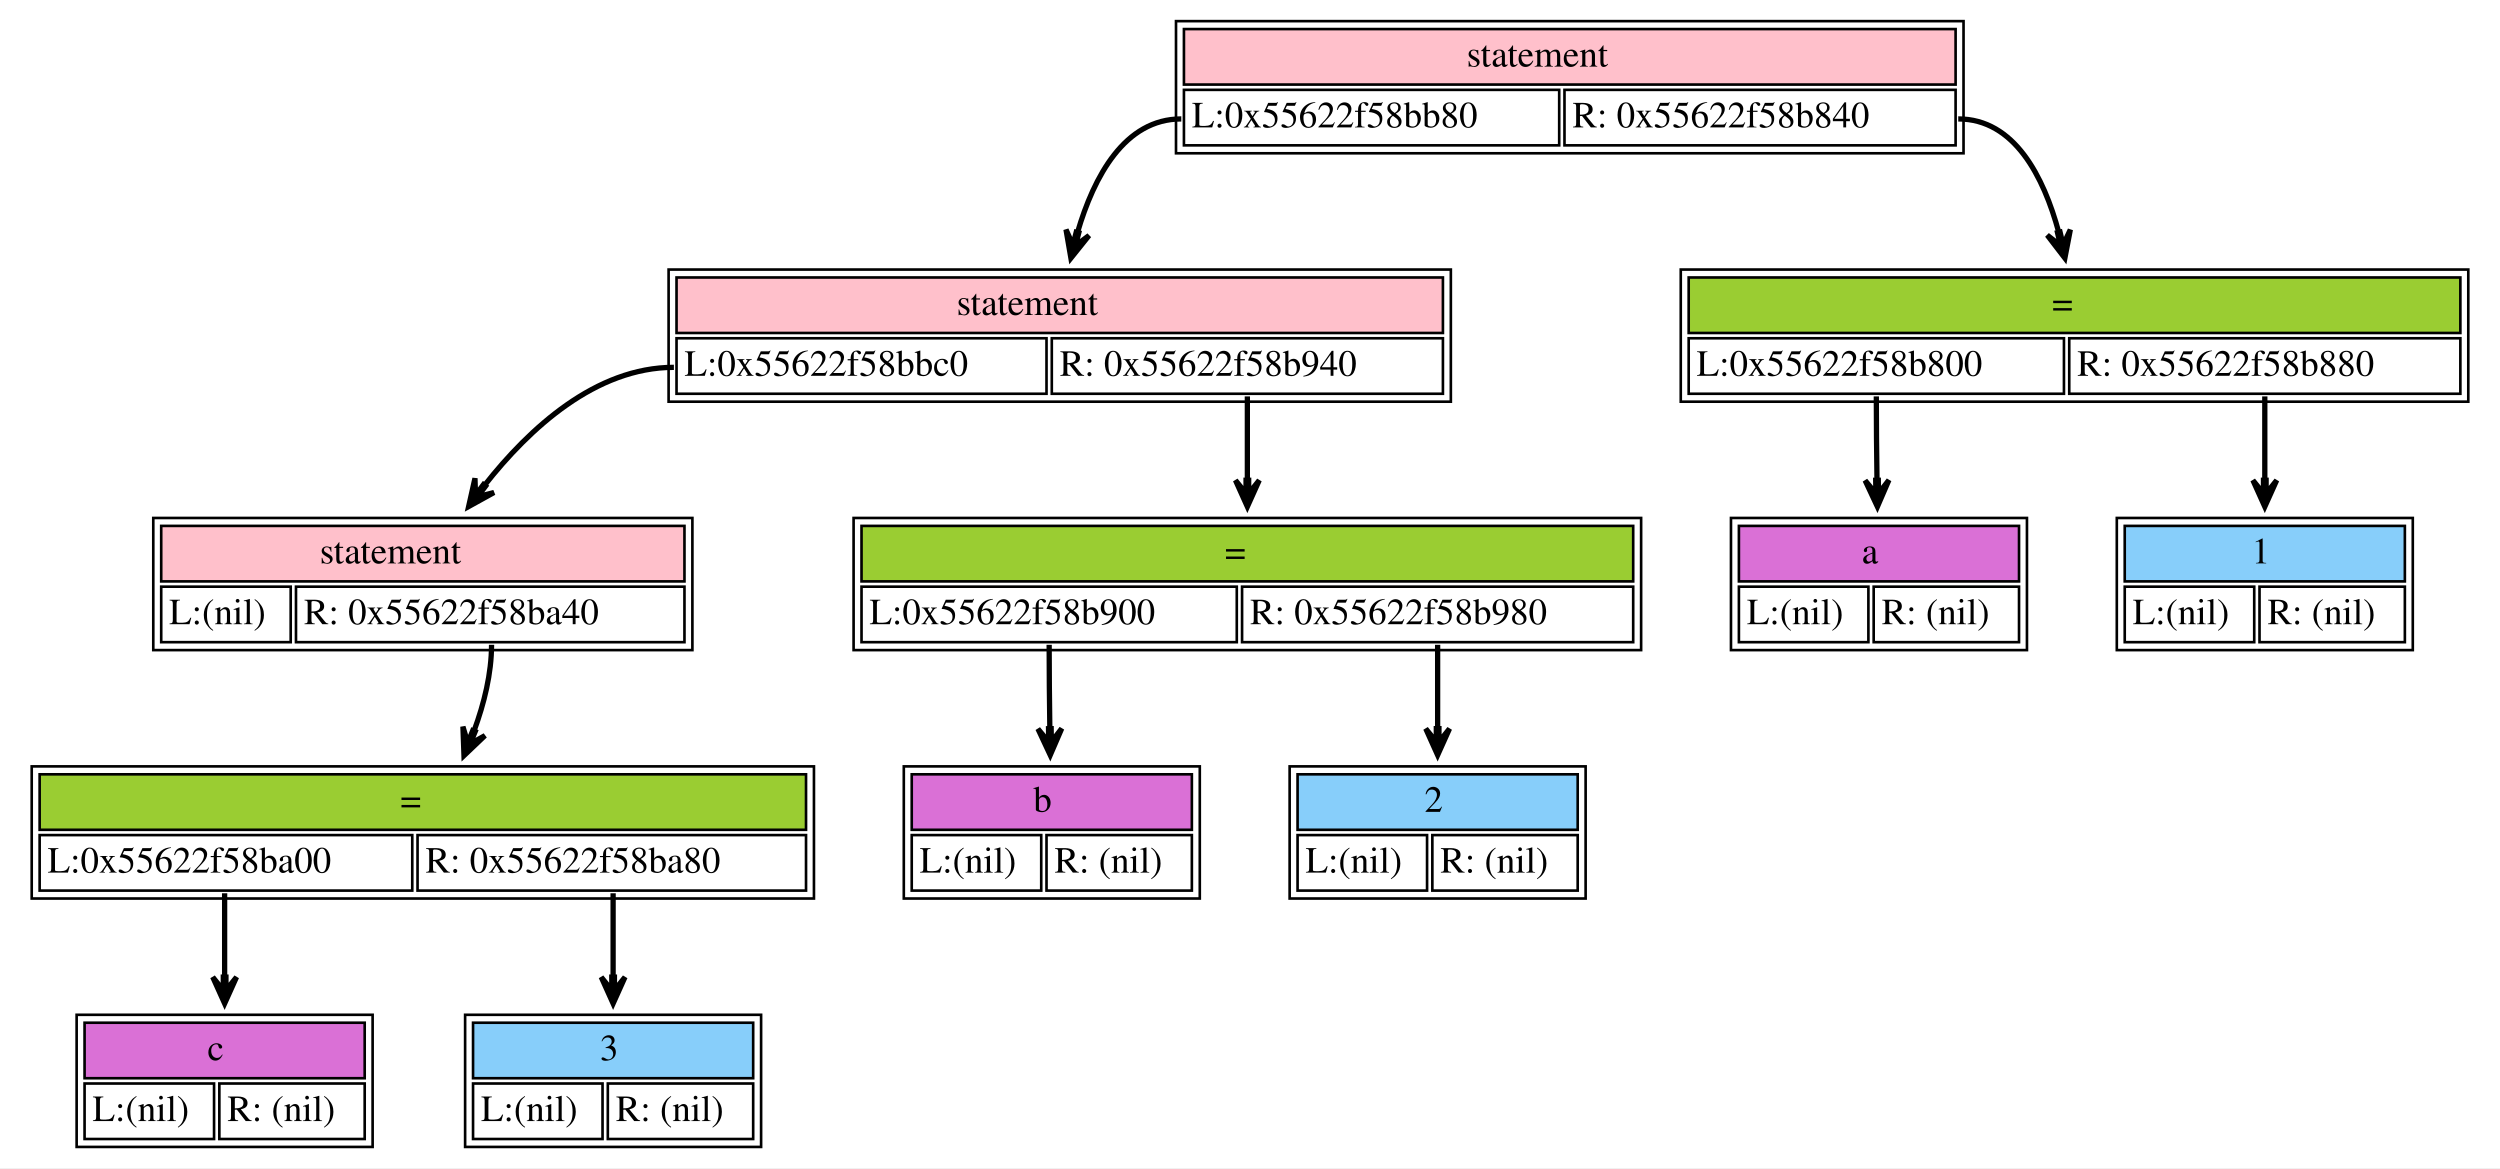
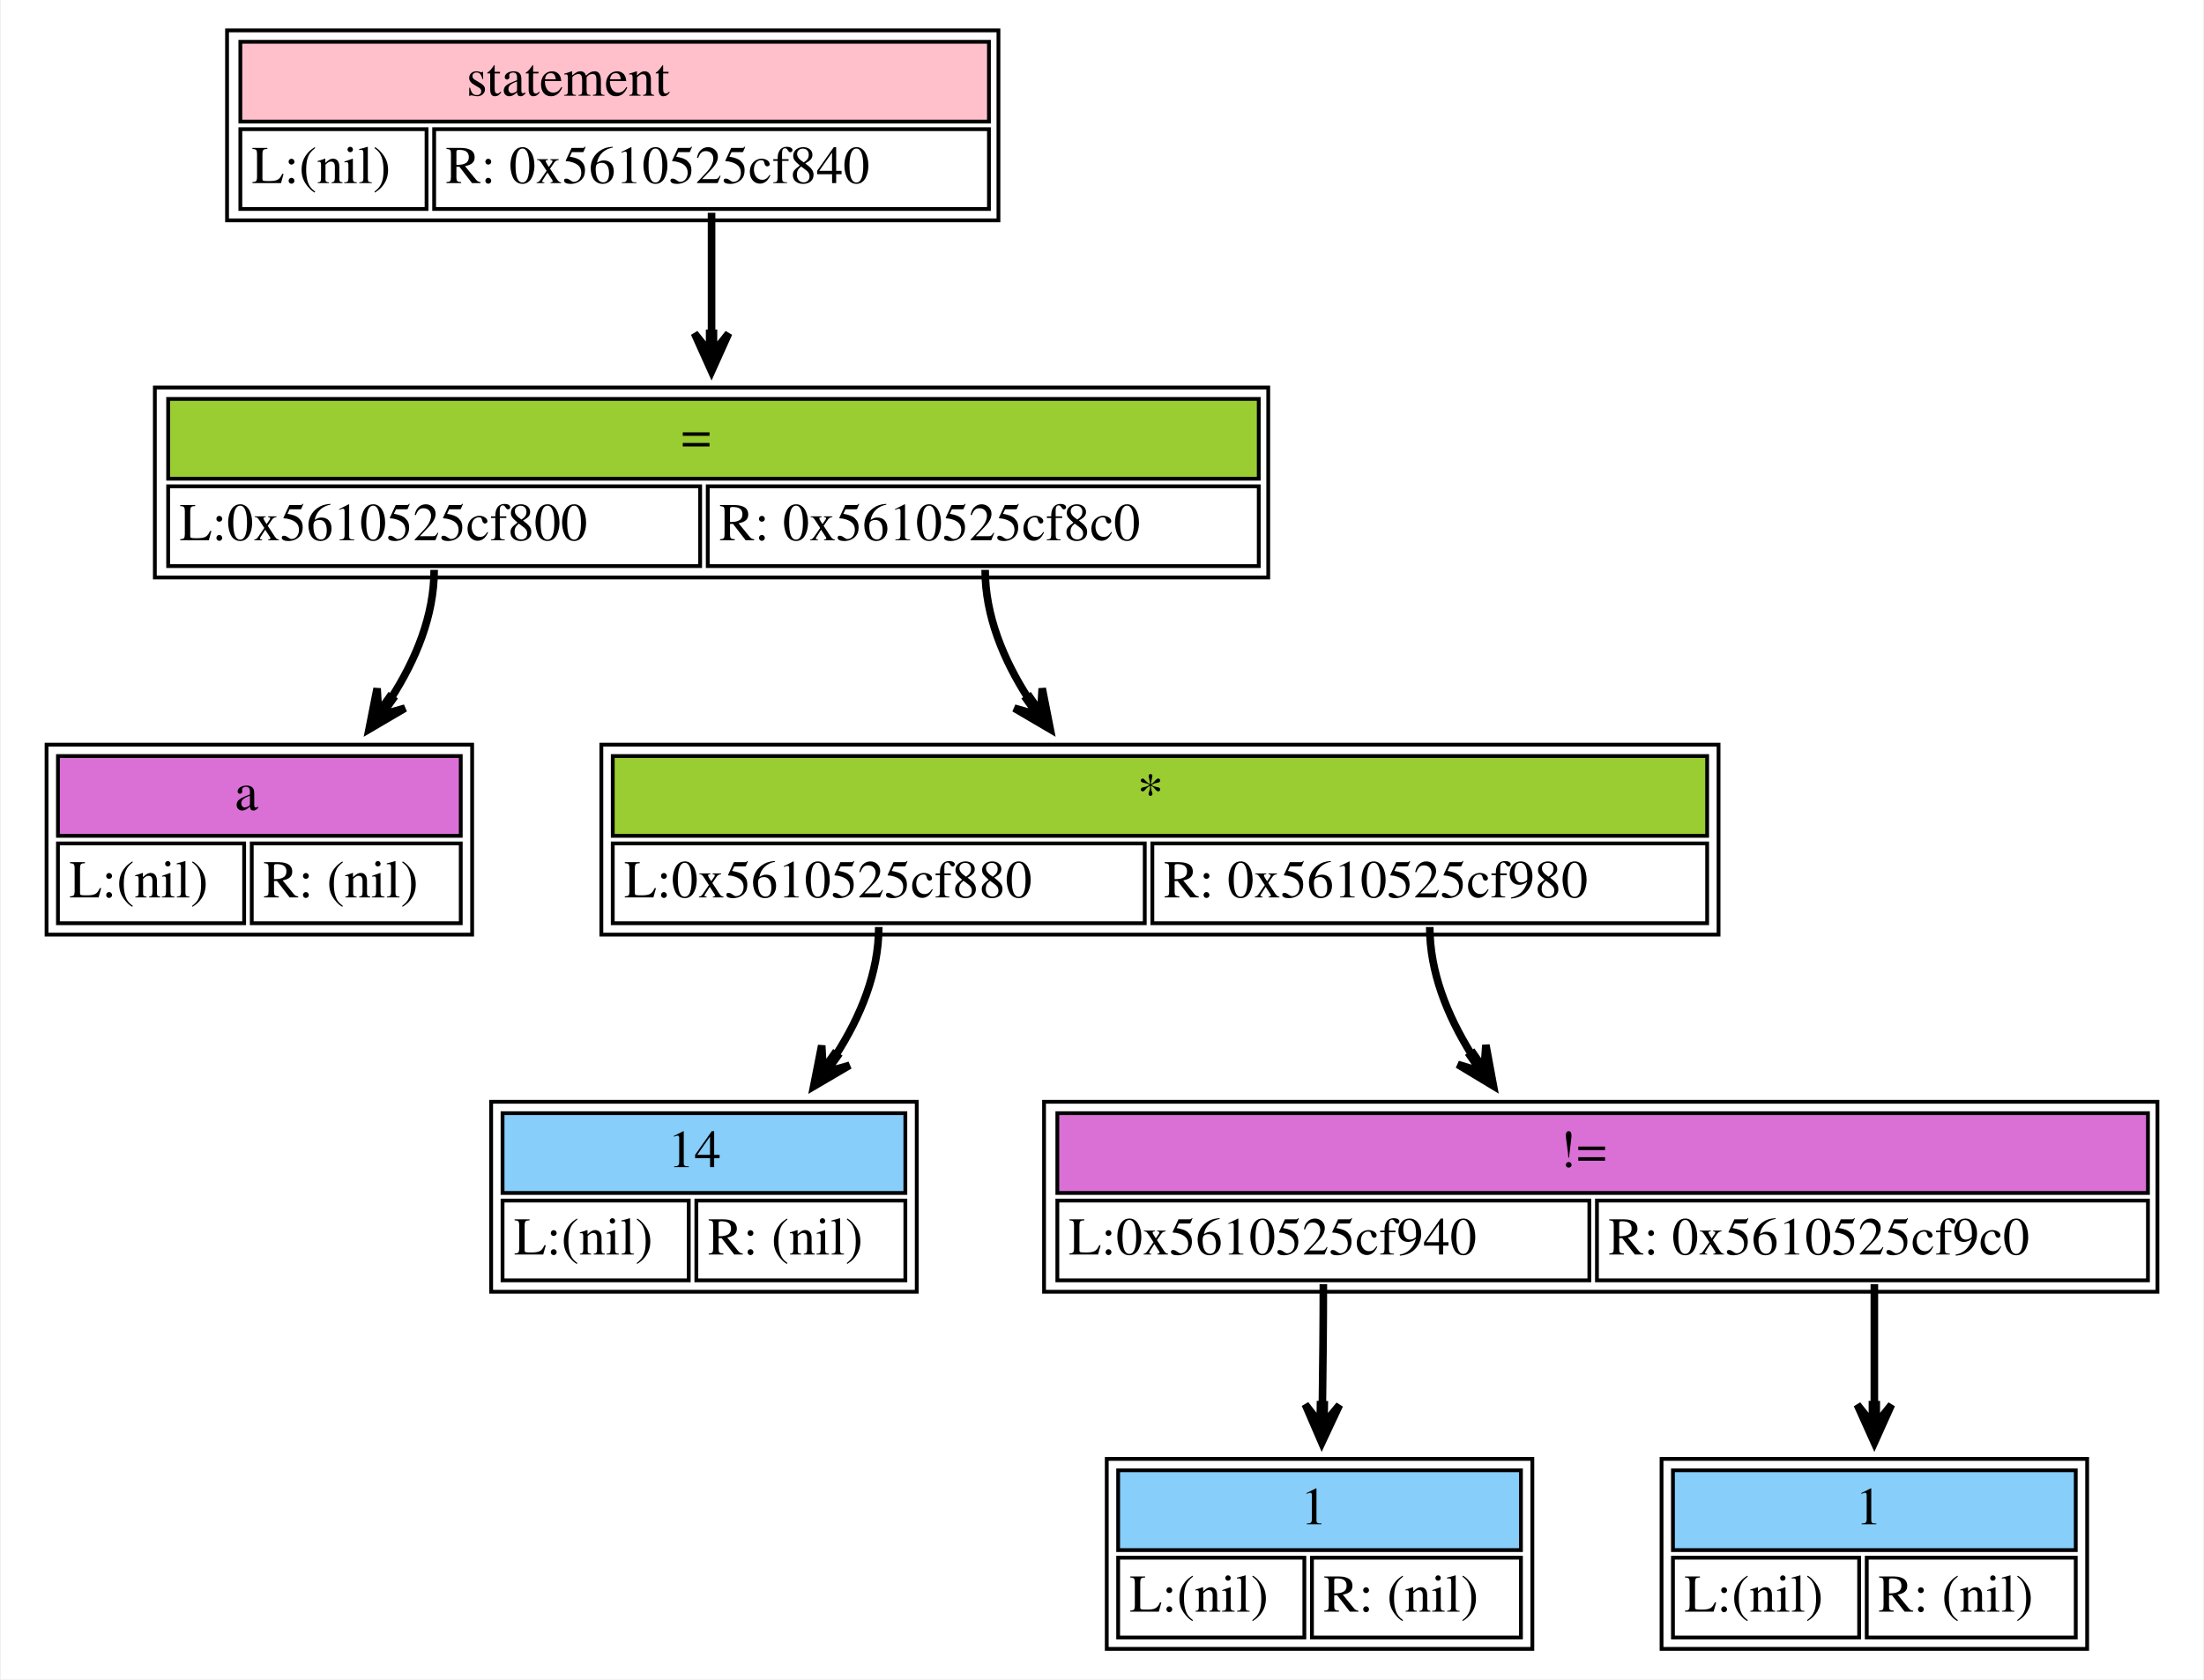
- <svg xmlns="http://www.w3.org/2000/svg" width="946pt" height="442pt" viewBox="0.00 0.00 946.00 442.00">
+ <svg xmlns="http://www.w3.org/2000/svg" width="580pt" height="442pt" viewBox="0.00 0.00 579.50 442.00">
  <g id="graph0" class="graph" transform="scale(1 1) rotate(0) translate(4 438)">
-     <polygon fill="white" stroke="transparent" points="-4,4 -4,-438 942,-438 942,4 -4,4" />
+     <polygon fill="white" stroke="transparent" points="-4,4 -4,-438 575.5,-438 575.5,4 -4,4" />
    <g id="node1" class="node">
-       <polygon fill="pink" stroke="transparent" points="57,-218 57,-239 255,-239 255,-218 57,-218" />
-       <polygon fill="none" stroke="black" points="57,-218 57,-239 255,-239 255,-218 57,-218" />
-       <text text-anchor="start" x="117" y="-224.8" font-family="Times,serif" font-size="14.00"> statement</text>
-       <polygon fill="none" stroke="black" points="57,-195 57,-216 106,-216 106,-195 57,-195" />
-       <text text-anchor="start" x="60" y="-201.8" font-family="Times,serif" font-size="14.00">L:(nil)</text>
-       <polygon fill="none" stroke="black" points="108,-195 108,-216 255,-216 255,-195 108,-195" />
-       <text text-anchor="start" x="111" y="-201.8" font-family="Times,serif" font-size="14.00">R: 0x55622f58ba40</text>
-       <polygon fill="none" stroke="black" points="54,-192 54,-242 258,-242 258,-192 54,-192" />
+       <polygon fill="pink" stroke="transparent" points="59,-406 59,-427 256,-427 256,-406 59,-406" />
+       <polygon fill="none" stroke="black" points="59,-406 59,-427 256,-427 256,-406 59,-406" />
+       <text text-anchor="start" x="118.5" y="-412.8" font-family="Times,serif" font-size="14.00"> statement</text>
+       <polygon fill="none" stroke="black" points="59,-383 59,-404 108,-404 108,-383 59,-383" />
+       <text text-anchor="start" x="62" y="-389.8" font-family="Times,serif" font-size="14.00">L:(nil)</text>
+       <polygon fill="none" stroke="black" points="110,-383 110,-404 256,-404 256,-383 110,-383" />
+       <text text-anchor="start" x="113" y="-389.8" font-family="Times,serif" font-size="14.00">R: 0x5610525cf840</text>
+       <polygon fill="none" stroke="black" points="55.5,-380 55.5,-430 258.5,-430 258.5,-380 55.5,-380" />
    </g>
    <g id="node2" class="node">
-       <polygon fill="#9acd32" stroke="transparent" points="11,-124 11,-145 301,-145 301,-124 11,-124" />
-       <polygon fill="none" stroke="black" points="11,-124 11,-145 301,-145 301,-124 11,-124" />
-       <text text-anchor="start" x="147.5" y="-130.8" font-family="Times,serif" font-size="14.00"> =</text>
-       <polygon fill="none" stroke="black" points="11,-101 11,-122 152,-122 152,-101 11,-101" />
-       <text text-anchor="start" x="14" y="-107.8" font-family="Times,serif" font-size="14.00">L:0x55622f58ba00</text>
-       <polygon fill="none" stroke="black" points="154,-101 154,-122 301,-122 301,-101 154,-101" />
-       <text text-anchor="start" x="157" y="-107.8" font-family="Times,serif" font-size="14.00">R: 0x55622f58ba80</text>
-       <polygon fill="none" stroke="black" points="8,-98 8,-148 304,-148 304,-98 8,-98" />
+       <polygon fill="#9acd32" stroke="transparent" points="40,-312 40,-333 327,-333 327,-312 40,-312" />
+       <polygon fill="none" stroke="black" points="40,-312 40,-333 327,-333 327,-312 40,-312" />
+       <text text-anchor="start" x="175" y="-318.8" font-family="Times,serif" font-size="14.00"> =</text>
+       <polygon fill="none" stroke="black" points="40,-289 40,-310 180,-310 180,-289 40,-289" />
+       <text text-anchor="start" x="43" y="-295.8" font-family="Times,serif" font-size="14.00">L:0x5610525cf800</text>
+       <polygon fill="none" stroke="black" points="182,-289 182,-310 327,-310 327,-289 182,-289" />
+       <text text-anchor="start" x="185" y="-295.8" font-family="Times,serif" font-size="14.00">R: 0x5610525cf8c0</text>
+       <polygon fill="none" stroke="black" points="36.5,-286 36.5,-336 329.5,-336 329.5,-286 36.5,-286" />
    </g>
    <g id="edge1" class="edge">
-       <path fill="none" stroke="black" stroke-width="2" d="M182,-194C182,-183.1 179.19,-171.8 175.42,-161.55" />
-       <polygon fill="black" stroke="black" stroke-width="2" points="171.57,-152.08 179.51,-159.65 173.92,-156.53 175.81,-161.16 175.34,-161.35 174.88,-161.53 173,-156.9 171.17,-163.04 171.57,-152.08 171.57,-152.08" />
+       <path fill="none" stroke="black" stroke-width="2" d="M183,-382C183,-371.81 183,-360.78 183,-350.56" />
+       <polygon fill="black" stroke="black" stroke-width="2" points="183,-340.27 187.5,-350.27 183.5,-345.27 183.5,-350.27 183,-350.27 182.5,-350.27 182.5,-345.27 178.5,-350.27 183,-340.27 183,-340.27" />
    </g>
    <g id="node3" class="node">
-       <polygon fill="orchid" stroke="transparent" points="28,-30 28,-51 134,-51 134,-30 28,-30" />
-       <polygon fill="none" stroke="black" points="28,-30 28,-51 134,-51 134,-30 28,-30" />
-       <text text-anchor="start" x="74.5" y="-36.8" font-family="Times,serif" font-size="14.00"> c</text>
-       <polygon fill="none" stroke="black" points="28,-7 28,-28 77,-28 77,-7 28,-7" />
-       <text text-anchor="start" x="31" y="-13.8" font-family="Times,serif" font-size="14.00">L:(nil)</text>
-       <polygon fill="none" stroke="black" points="79,-7 79,-28 134,-28 134,-7 79,-7" />
-       <text text-anchor="start" x="82" y="-13.8" font-family="Times,serif" font-size="14.00">R: (nil)</text>
-       <polygon fill="none" stroke="black" points="25,-4 25,-54 137,-54 137,-4 25,-4" />
+       <polygon fill="orchid" stroke="transparent" points="11,-218 11,-239 117,-239 117,-218 11,-218" />
+       <polygon fill="none" stroke="black" points="11,-218 11,-239 117,-239 117,-218 11,-218" />
+       <text text-anchor="start" x="57.5" y="-224.8" font-family="Times,serif" font-size="14.00"> a</text>
+       <polygon fill="none" stroke="black" points="11,-195 11,-216 60,-216 60,-195 11,-195" />
+       <text text-anchor="start" x="14" y="-201.8" font-family="Times,serif" font-size="14.00">L:(nil)</text>
+       <polygon fill="none" stroke="black" points="62,-195 62,-216 117,-216 117,-195 62,-195" />
+       <text text-anchor="start" x="65" y="-201.8" font-family="Times,serif" font-size="14.00">R: (nil)</text>
+       <polygon fill="none" stroke="black" points="8,-192 8,-242 120,-242 120,-192 8,-192" />
    </g>
    <g id="edge2" class="edge">
-       <path fill="none" stroke="black" stroke-width="2" d="M81,-100C81,-89.81 81,-78.78 81,-68.56" />
-       <polygon fill="black" stroke="black" stroke-width="2" points="81,-58.27 85.5,-68.27 81.5,-63.27 81.5,-68.27 81,-68.27 80.5,-68.27 80.5,-63.27 76.5,-68.27 81,-58.27 81,-58.27" />
+       <path fill="none" stroke="black" stroke-width="2" d="M110,-288C110,-275.96 105.19,-264.38 98.67,-254.23" />
+       <polygon fill="black" stroke="black" stroke-width="2" points="92.87,-246.06 102.33,-251.61 96.17,-249.85 99.07,-253.92 98.66,-254.21 98.25,-254.5 95.36,-250.42 94.99,-256.82 92.87,-246.06 92.87,-246.06" />
    </g>
    <g id="node4" class="node">
-       <polygon fill="lightskyblue" stroke="transparent" points="175,-30 175,-51 281,-51 281,-30 175,-30" />
-       <polygon fill="none" stroke="black" points="175,-30 175,-51 281,-51 281,-30 175,-30" />
-       <text text-anchor="start" x="223" y="-36.8" font-family="Times,serif" font-size="14.00">3</text>
-       <polygon fill="none" stroke="black" points="175,-7 175,-28 224,-28 224,-7 175,-7" />
-       <text text-anchor="start" x="178" y="-13.8" font-family="Times,serif" font-size="14.00">L:(nil)</text>
-       <polygon fill="none" stroke="black" points="226,-7 226,-28 281,-28 281,-7 226,-7" />
-       <text text-anchor="start" x="229" y="-13.8" font-family="Times,serif" font-size="14.00">R: (nil)</text>
-       <polygon fill="none" stroke="black" points="172,-4 172,-54 284,-54 284,-4 172,-4" />
+       <polygon fill="#9acd32" stroke="transparent" points="157,-218 157,-239 445,-239 445,-218 157,-218" />
+       <polygon fill="none" stroke="black" points="157,-218 157,-239 445,-239 445,-218 157,-218" />
+       <text text-anchor="start" x="295" y="-224.8" font-family="Times,serif" font-size="14.00"> *</text>
+       <polygon fill="none" stroke="black" points="157,-195 157,-216 297,-216 297,-195 157,-195" />
+       <text text-anchor="start" x="160" y="-201.8" font-family="Times,serif" font-size="14.00">L:0x5610525cf880</text>
+       <polygon fill="none" stroke="black" points="299,-195 299,-216 445,-216 445,-195 299,-195" />
+       <text text-anchor="start" x="302" y="-201.8" font-family="Times,serif" font-size="14.00">R: 0x5610525cf980</text>
+       <polygon fill="none" stroke="black" points="154,-192 154,-242 448,-242 448,-192 154,-192" />
    </g>
    <g id="edge3" class="edge">
-       <path fill="none" stroke="black" stroke-width="2" d="M228,-100C228,-89.81 228,-78.78 228,-68.56" />
-       <polygon fill="black" stroke="black" stroke-width="2" points="228,-58.27 232.5,-68.27 228.5,-63.27 228.5,-68.27 228,-68.27 227.5,-68.27 227.5,-63.27 223.5,-68.27 228,-58.27 228,-58.27" />
+       <path fill="none" stroke="black" stroke-width="2" d="M255,-288C255,-275.96 259.81,-264.38 266.33,-254.23" />
+       <polygon fill="black" stroke="black" stroke-width="2" points="272.13,-246.06 270.01,-256.82 269.64,-250.42 266.75,-254.5 266.34,-254.21 265.93,-253.92 268.83,-249.85 262.67,-251.61 272.13,-246.06 272.13,-246.06" />
    </g>
    <g id="node5" class="node">
-       <polygon fill="pink" stroke="transparent" points="252,-312 252,-333 542,-333 542,-312 252,-312" />
-       <polygon fill="none" stroke="black" points="252,-312 252,-333 542,-333 542,-312 252,-312" />
-       <text text-anchor="start" x="358" y="-318.8" font-family="Times,serif" font-size="14.00"> statement</text>
-       <polygon fill="none" stroke="black" points="252,-289 252,-310 392,-310 392,-289 252,-289" />
-       <text text-anchor="start" x="255" y="-295.8" font-family="Times,serif" font-size="14.00">L:0x55622f58bbc0</text>
-       <polygon fill="none" stroke="black" points="394,-289 394,-310 542,-310 542,-289 394,-289" />
-       <text text-anchor="start" x="397" y="-295.8" font-family="Times,serif" font-size="14.00">R: 0x55622f58b940</text>
-       <polygon fill="none" stroke="black" points="249,-286 249,-336 545,-336 545,-286 249,-286" />
+       <polygon fill="lightskyblue" stroke="transparent" points="128,-124 128,-145 234,-145 234,-124 128,-124" />
+       <polygon fill="none" stroke="black" points="128,-124 128,-145 234,-145 234,-124 128,-124" />
+       <text text-anchor="start" x="171.5" y="-130.8" font-family="Times,serif" font-size="14.00">14</text>
+       <polygon fill="none" stroke="black" points="128,-101 128,-122 177,-122 177,-101 128,-101" />
+       <text text-anchor="start" x="131" y="-107.8" font-family="Times,serif" font-size="14.00">L:(nil)</text>
+       <polygon fill="none" stroke="black" points="179,-101 179,-122 234,-122 234,-101 179,-101" />
+       <text text-anchor="start" x="182" y="-107.8" font-family="Times,serif" font-size="14.00">R: (nil)</text>
+       <polygon fill="none" stroke="black" points="125,-98 125,-148 237,-148 237,-98 125,-98" />
    </g>
    <g id="edge4" class="edge">
-       <path fill="none" stroke="black" stroke-width="2" d="M251,-299C221.4,-299 196.35,-275.95 179.42,-254.45" />
-       <polygon fill="black" stroke="black" stroke-width="2" points="173.33,-246.33 182.93,-251.63 176.73,-250.03 179.73,-254.03 179.33,-254.33 178.93,-254.63 175.93,-250.63 175.73,-257.03 173.33,-246.33 173.33,-246.33" />
+       <path fill="none" stroke="black" stroke-width="2" d="M227,-194C227,-181.96 222.19,-170.38 215.67,-160.23" />
+       <polygon fill="black" stroke="black" stroke-width="2" points="209.87,-152.06 219.33,-157.61 213.17,-155.85 216.07,-159.92 215.66,-160.21 215.25,-160.5 212.36,-156.42 211.99,-162.82 209.87,-152.06 209.87,-152.06" />
    </g>
    <g id="node6" class="node">
-       <polygon fill="#9acd32" stroke="transparent" points="322,-218 322,-239 614,-239 614,-218 322,-218" />
-       <polygon fill="none" stroke="black" points="322,-218 322,-239 614,-239 614,-218 322,-218" />
-       <text text-anchor="start" x="459.5" y="-224.8" font-family="Times,serif" font-size="14.00"> =</text>
-       <polygon fill="none" stroke="black" points="322,-195 322,-216 464,-216 464,-195 322,-195" />
-       <text text-anchor="start" x="325" y="-201.8" font-family="Times,serif" font-size="14.00">L:0x55622f58b900</text>
-       <polygon fill="none" stroke="black" points="466,-195 466,-216 614,-216 614,-195 466,-195" />
-       <text text-anchor="start" x="469" y="-201.8" font-family="Times,serif" font-size="14.00">R: 0x55622f58b980</text>
-       <polygon fill="none" stroke="black" points="319,-192 319,-242 617,-242 617,-192 319,-192" />
+       <polygon fill="orchid" stroke="transparent" points="274,-124 274,-145 561,-145 561,-124 274,-124" />
+       <polygon fill="none" stroke="black" points="274,-124 274,-145 561,-145 561,-124 274,-124" />
+       <text text-anchor="start" x="406" y="-130.8" font-family="Times,serif" font-size="14.00"> !=</text>
+       <polygon fill="none" stroke="black" points="274,-101 274,-122 414,-122 414,-101 274,-101" />
+       <text text-anchor="start" x="277" y="-107.8" font-family="Times,serif" font-size="14.00">L:0x5610525cf940</text>
+       <polygon fill="none" stroke="black" points="416,-101 416,-122 561,-122 561,-101 416,-101" />
+       <text text-anchor="start" x="419" y="-107.8" font-family="Times,serif" font-size="14.00">R: 0x5610525cf9c0</text>
+       <polygon fill="none" stroke="black" points="270.5,-98 270.5,-148 563.5,-148 563.5,-98 270.5,-98" />
    </g>
    <g id="edge5" class="edge">
-       <path fill="none" stroke="black" stroke-width="2" d="M468,-288C468,-277.81 468,-266.78 468,-256.56" />
-       <polygon fill="black" stroke="black" stroke-width="2" points="468,-246.27 472.5,-256.27 468.5,-251.27 468.5,-256.27 468,-256.27 467.5,-256.27 467.5,-251.27 463.5,-256.27 468,-246.27 468,-246.27" />
+       <path fill="none" stroke="black" stroke-width="2" d="M372,-194C372,-182.16 376.62,-170.72 382.89,-160.64" />
+       <polygon fill="black" stroke="black" stroke-width="2" points="388.76,-152.16 386.77,-162.95 386.32,-156.56 383.48,-160.67 383.07,-160.39 382.66,-160.1 385.5,-155.99 379.37,-157.83 388.76,-152.16 388.76,-152.16" />
    </g>
    <g id="node7" class="node">
-       <polygon fill="orchid" stroke="transparent" points="341,-124 341,-145 447,-145 447,-124 341,-124" />
-       <polygon fill="none" stroke="black" points="341,-124 341,-145 447,-145 447,-124 341,-124" />
-       <text text-anchor="start" x="387" y="-130.8" font-family="Times,serif" font-size="14.00"> b</text>
-       <polygon fill="none" stroke="black" points="341,-101 341,-122 390,-122 390,-101 341,-101" />
-       <text text-anchor="start" x="344" y="-107.8" font-family="Times,serif" font-size="14.00">L:(nil)</text>
-       <polygon fill="none" stroke="black" points="392,-101 392,-122 447,-122 447,-101 392,-101" />
-       <text text-anchor="start" x="395" y="-107.8" font-family="Times,serif" font-size="14.00">R: (nil)</text>
-       <polygon fill="none" stroke="black" points="338,-98 338,-148 450,-148 450,-98 338,-98" />
+       <polygon fill="lightskyblue" stroke="transparent" points="290,-30 290,-51 396,-51 396,-30 290,-30" />
+       <polygon fill="none" stroke="black" points="290,-30 290,-51 396,-51 396,-30 290,-30" />
+       <text text-anchor="start" x="338" y="-36.8" font-family="Times,serif" font-size="14.00">1</text>
+       <polygon fill="none" stroke="black" points="290,-7 290,-28 339,-28 339,-7 290,-7" />
+       <text text-anchor="start" x="293" y="-13.8" font-family="Times,serif" font-size="14.00">L:(nil)</text>
+       <polygon fill="none" stroke="black" points="341,-7 341,-28 396,-28 396,-7 341,-7" />
+       <text text-anchor="start" x="344" y="-13.8" font-family="Times,serif" font-size="14.00">R: (nil)</text>
+       <polygon fill="none" stroke="black" points="287,-4 287,-54 399,-54 399,-4 287,-4" />
    </g>
    <g id="edge6" class="edge">
-       <path fill="none" stroke="black" stroke-width="2" d="M393,-194C393,-183.81 393.11,-172.78 393.25,-162.56" />
-       <polygon fill="black" stroke="black" stroke-width="2" points="393.41,-152.27 397.76,-162.34 393.83,-157.28 393.76,-162.27 393.26,-162.27 392.76,-162.26 392.83,-157.26 388.76,-162.2 393.41,-152.27 393.41,-152.27" />
+       <path fill="none" stroke="black" stroke-width="2" d="M344,-100C344,-89.81 343.89,-78.78 343.75,-68.56" />
+       <polygon fill="black" stroke="black" stroke-width="2" points="343.59,-58.27 348.24,-68.2 344.17,-63.26 344.24,-68.26 343.74,-68.27 343.24,-68.27 343.17,-63.28 339.24,-68.34 343.59,-58.27 343.59,-58.27" />
    </g>
    <g id="node8" class="node">
-       <polygon fill="lightskyblue" stroke="transparent" points="487,-124 487,-145 593,-145 593,-124 487,-124" />
-       <polygon fill="none" stroke="black" points="487,-124 487,-145 593,-145 593,-124 487,-124" />
-       <text text-anchor="start" x="535" y="-130.8" font-family="Times,serif" font-size="14.00">2</text>
-       <polygon fill="none" stroke="black" points="487,-101 487,-122 536,-122 536,-101 487,-101" />
-       <text text-anchor="start" x="490" y="-107.8" font-family="Times,serif" font-size="14.00">L:(nil)</text>
-       <polygon fill="none" stroke="black" points="538,-101 538,-122 593,-122 593,-101 538,-101" />
-       <text text-anchor="start" x="541" y="-107.8" font-family="Times,serif" font-size="14.00">R: (nil)</text>
-       <polygon fill="none" stroke="black" points="484,-98 484,-148 596,-148 596,-98 484,-98" />
+       <polygon fill="lightskyblue" stroke="transparent" points="436,-30 436,-51 542,-51 542,-30 436,-30" />
+       <polygon fill="none" stroke="black" points="436,-30 436,-51 542,-51 542,-30 436,-30" />
+       <text text-anchor="start" x="484" y="-36.8" font-family="Times,serif" font-size="14.00">1</text>
+       <polygon fill="none" stroke="black" points="436,-7 436,-28 485,-28 485,-7 436,-7" />
+       <text text-anchor="start" x="439" y="-13.8" font-family="Times,serif" font-size="14.00">L:(nil)</text>
+       <polygon fill="none" stroke="black" points="487,-7 487,-28 542,-28 542,-7 487,-7" />
+       <text text-anchor="start" x="490" y="-13.8" font-family="Times,serif" font-size="14.00">R: (nil)</text>
+       <polygon fill="none" stroke="black" points="433,-4 433,-54 545,-54 545,-4 433,-4" />
    </g>
    <g id="edge7" class="edge">
-       <path fill="none" stroke="black" stroke-width="2" d="M540,-194C540,-183.81 540,-172.78 540,-162.56" />
-       <polygon fill="black" stroke="black" stroke-width="2" points="540,-152.27 544.5,-162.27 540.5,-157.27 540.5,-162.27 540,-162.27 539.5,-162.27 539.5,-157.27 535.5,-162.27 540,-152.27 540,-152.27" />
-     </g>
-     <g id="node9" class="node">
-       <polygon fill="pink" stroke="transparent" points="444,-406 444,-427 736,-427 736,-406 444,-406" />
-       <polygon fill="none" stroke="black" points="444,-406 444,-427 736,-427 736,-406 444,-406" />
-       <text text-anchor="start" x="551" y="-412.8" font-family="Times,serif" font-size="14.00"> statement</text>
-       <polygon fill="none" stroke="black" points="444,-383 444,-404 586,-404 586,-383 444,-383" />
-       <text text-anchor="start" x="447" y="-389.8" font-family="Times,serif" font-size="14.00">L:0x55622f58bb80</text>
-       <polygon fill="none" stroke="black" points="588,-383 588,-404 736,-404 736,-383 588,-383" />
-       <text text-anchor="start" x="591" y="-389.8" font-family="Times,serif" font-size="14.00">R: 0x55622f58b840</text>
-       <polygon fill="none" stroke="black" points="441,-380 441,-430 739,-430 739,-380 441,-380" />
-     </g>
-     <g id="edge8" class="edge">
-       <path fill="none" stroke="black" stroke-width="2" d="M443,-393C421.5,-393 409.93,-371.16 403.76,-350.15" />
-       <polygon fill="black" stroke="black" stroke-width="2" points="401.23,-340.33 408.09,-348.89 402.96,-345.05 404.21,-349.89 403.73,-350.01 403.24,-350.14 401.99,-345.3 399.37,-351.14 401.23,-340.33 401.23,-340.33" />
-     </g>
-     <g id="node10" class="node">
-       <polygon fill="#9acd32" stroke="transparent" points="635,-312 635,-333 927,-333 927,-312 635,-312" />
-       <polygon fill="none" stroke="black" points="635,-312 635,-333 927,-333 927,-312 635,-312" />
-       <text text-anchor="start" x="772.5" y="-318.8" font-family="Times,serif" font-size="14.00"> =</text>
-       <polygon fill="none" stroke="black" points="635,-289 635,-310 777,-310 777,-289 635,-289" />
-       <text text-anchor="start" x="638" y="-295.8" font-family="Times,serif" font-size="14.00">L:0x55622f58b800</text>
-       <polygon fill="none" stroke="black" points="779,-289 779,-310 927,-310 927,-289 779,-289" />
-       <text text-anchor="start" x="782" y="-295.8" font-family="Times,serif" font-size="14.00">R: 0x55622f58b880</text>
-       <polygon fill="none" stroke="black" points="632,-286 632,-336 930,-336 930,-286 632,-286" />
-     </g>
-     <g id="edge9" class="edge">
-       <path fill="none" stroke="black" stroke-width="2" d="M737,-393C758.28,-393 769.32,-371.16 775.02,-350.15" />
-       <polygon fill="black" stroke="black" stroke-width="2" points="777.35,-340.33 779.42,-351.1 776.68,-345.31 775.53,-350.18 775.04,-350.06 774.56,-349.95 775.71,-345.08 770.67,-349.02 777.35,-340.33 777.35,-340.33" />
-     </g>
-     <g id="node11" class="node">
-       <polygon fill="orchid" stroke="transparent" points="654,-218 654,-239 760,-239 760,-218 654,-218" />
-       <polygon fill="none" stroke="black" points="654,-218 654,-239 760,-239 760,-218 654,-218" />
-       <text text-anchor="start" x="700.5" y="-224.8" font-family="Times,serif" font-size="14.00"> a</text>
-       <polygon fill="none" stroke="black" points="654,-195 654,-216 703,-216 703,-195 654,-195" />
-       <text text-anchor="start" x="657" y="-201.8" font-family="Times,serif" font-size="14.00">L:(nil)</text>
-       <polygon fill="none" stroke="black" points="705,-195 705,-216 760,-216 760,-195 705,-195" />
-       <text text-anchor="start" x="708" y="-201.8" font-family="Times,serif" font-size="14.00">R: (nil)</text>
-       <polygon fill="none" stroke="black" points="651,-192 651,-242 763,-242 763,-192 651,-192" />
-     </g>
-     <g id="edge10" class="edge">
-       <path fill="none" stroke="black" stroke-width="2" d="M706,-288C706,-277.81 706.11,-266.78 706.25,-256.56" />
-       <polygon fill="black" stroke="black" stroke-width="2" points="706.41,-246.27 710.76,-256.34 706.83,-251.28 706.76,-256.27 706.26,-256.27 705.76,-256.26 705.83,-251.26 701.76,-256.2 706.41,-246.27 706.41,-246.27" />
-     </g>
-     <g id="node12" class="node">
-       <polygon fill="lightskyblue" stroke="transparent" points="800,-218 800,-239 906,-239 906,-218 800,-218" />
-       <polygon fill="none" stroke="black" points="800,-218 800,-239 906,-239 906,-218 800,-218" />
-       <text text-anchor="start" x="848" y="-224.8" font-family="Times,serif" font-size="14.00">1</text>
-       <polygon fill="none" stroke="black" points="800,-195 800,-216 849,-216 849,-195 800,-195" />
-       <text text-anchor="start" x="803" y="-201.8" font-family="Times,serif" font-size="14.00">L:(nil)</text>
-       <polygon fill="none" stroke="black" points="851,-195 851,-216 906,-216 906,-195 851,-195" />
-       <text text-anchor="start" x="854" y="-201.8" font-family="Times,serif" font-size="14.00">R: (nil)</text>
-       <polygon fill="none" stroke="black" points="797,-192 797,-242 909,-242 909,-192 797,-192" />
-     </g>
-     <g id="edge11" class="edge">
-       <path fill="none" stroke="black" stroke-width="2" d="M853,-288C853,-277.81 853,-266.78 853,-256.56" />
-       <polygon fill="black" stroke="black" stroke-width="2" points="853,-246.27 857.5,-256.27 853.5,-251.27 853.5,-256.27 853,-256.27 852.5,-256.27 852.5,-251.27 848.5,-256.27 853,-246.27 853,-246.27" />
+       <path fill="none" stroke="black" stroke-width="2" d="M489,-100C489,-89.81 489,-78.78 489,-68.56" />
+       <polygon fill="black" stroke="black" stroke-width="2" points="489,-58.27 493.5,-68.27 489.5,-63.27 489.5,-68.27 489,-68.27 488.5,-68.27 488.5,-63.27 484.5,-68.27 489,-58.27 489,-58.27" />
    </g>
  </g>
</svg>
